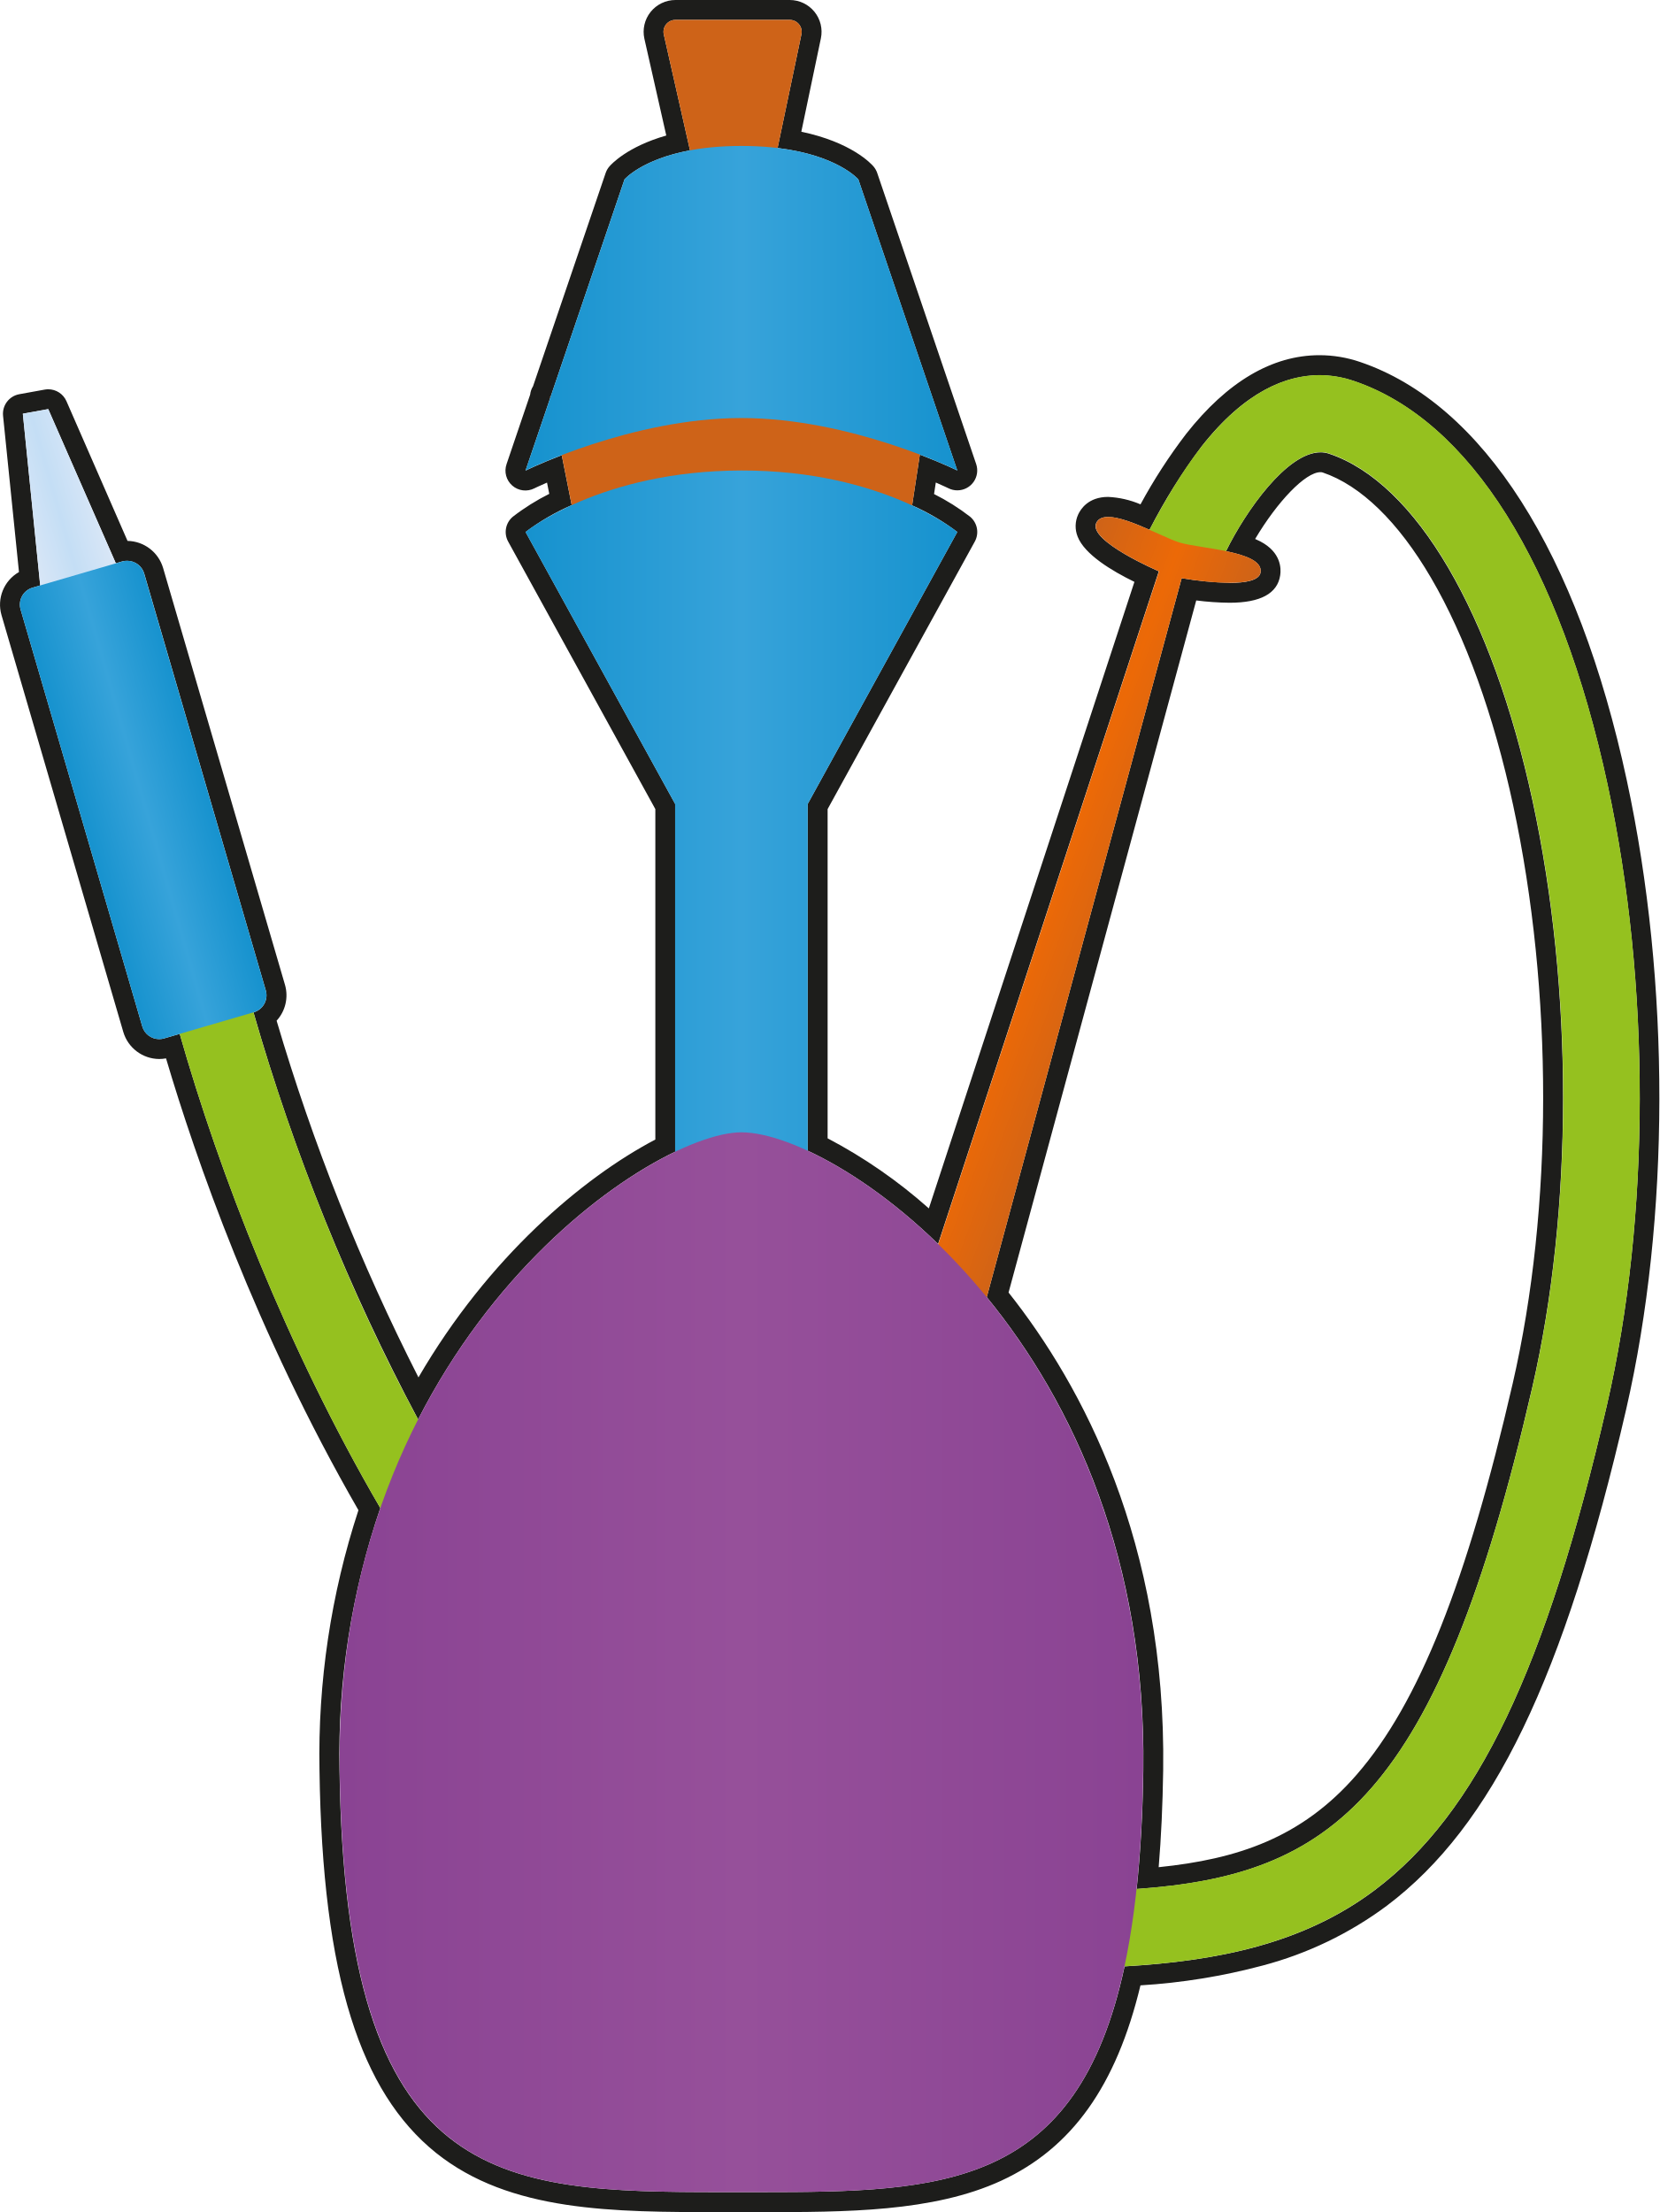
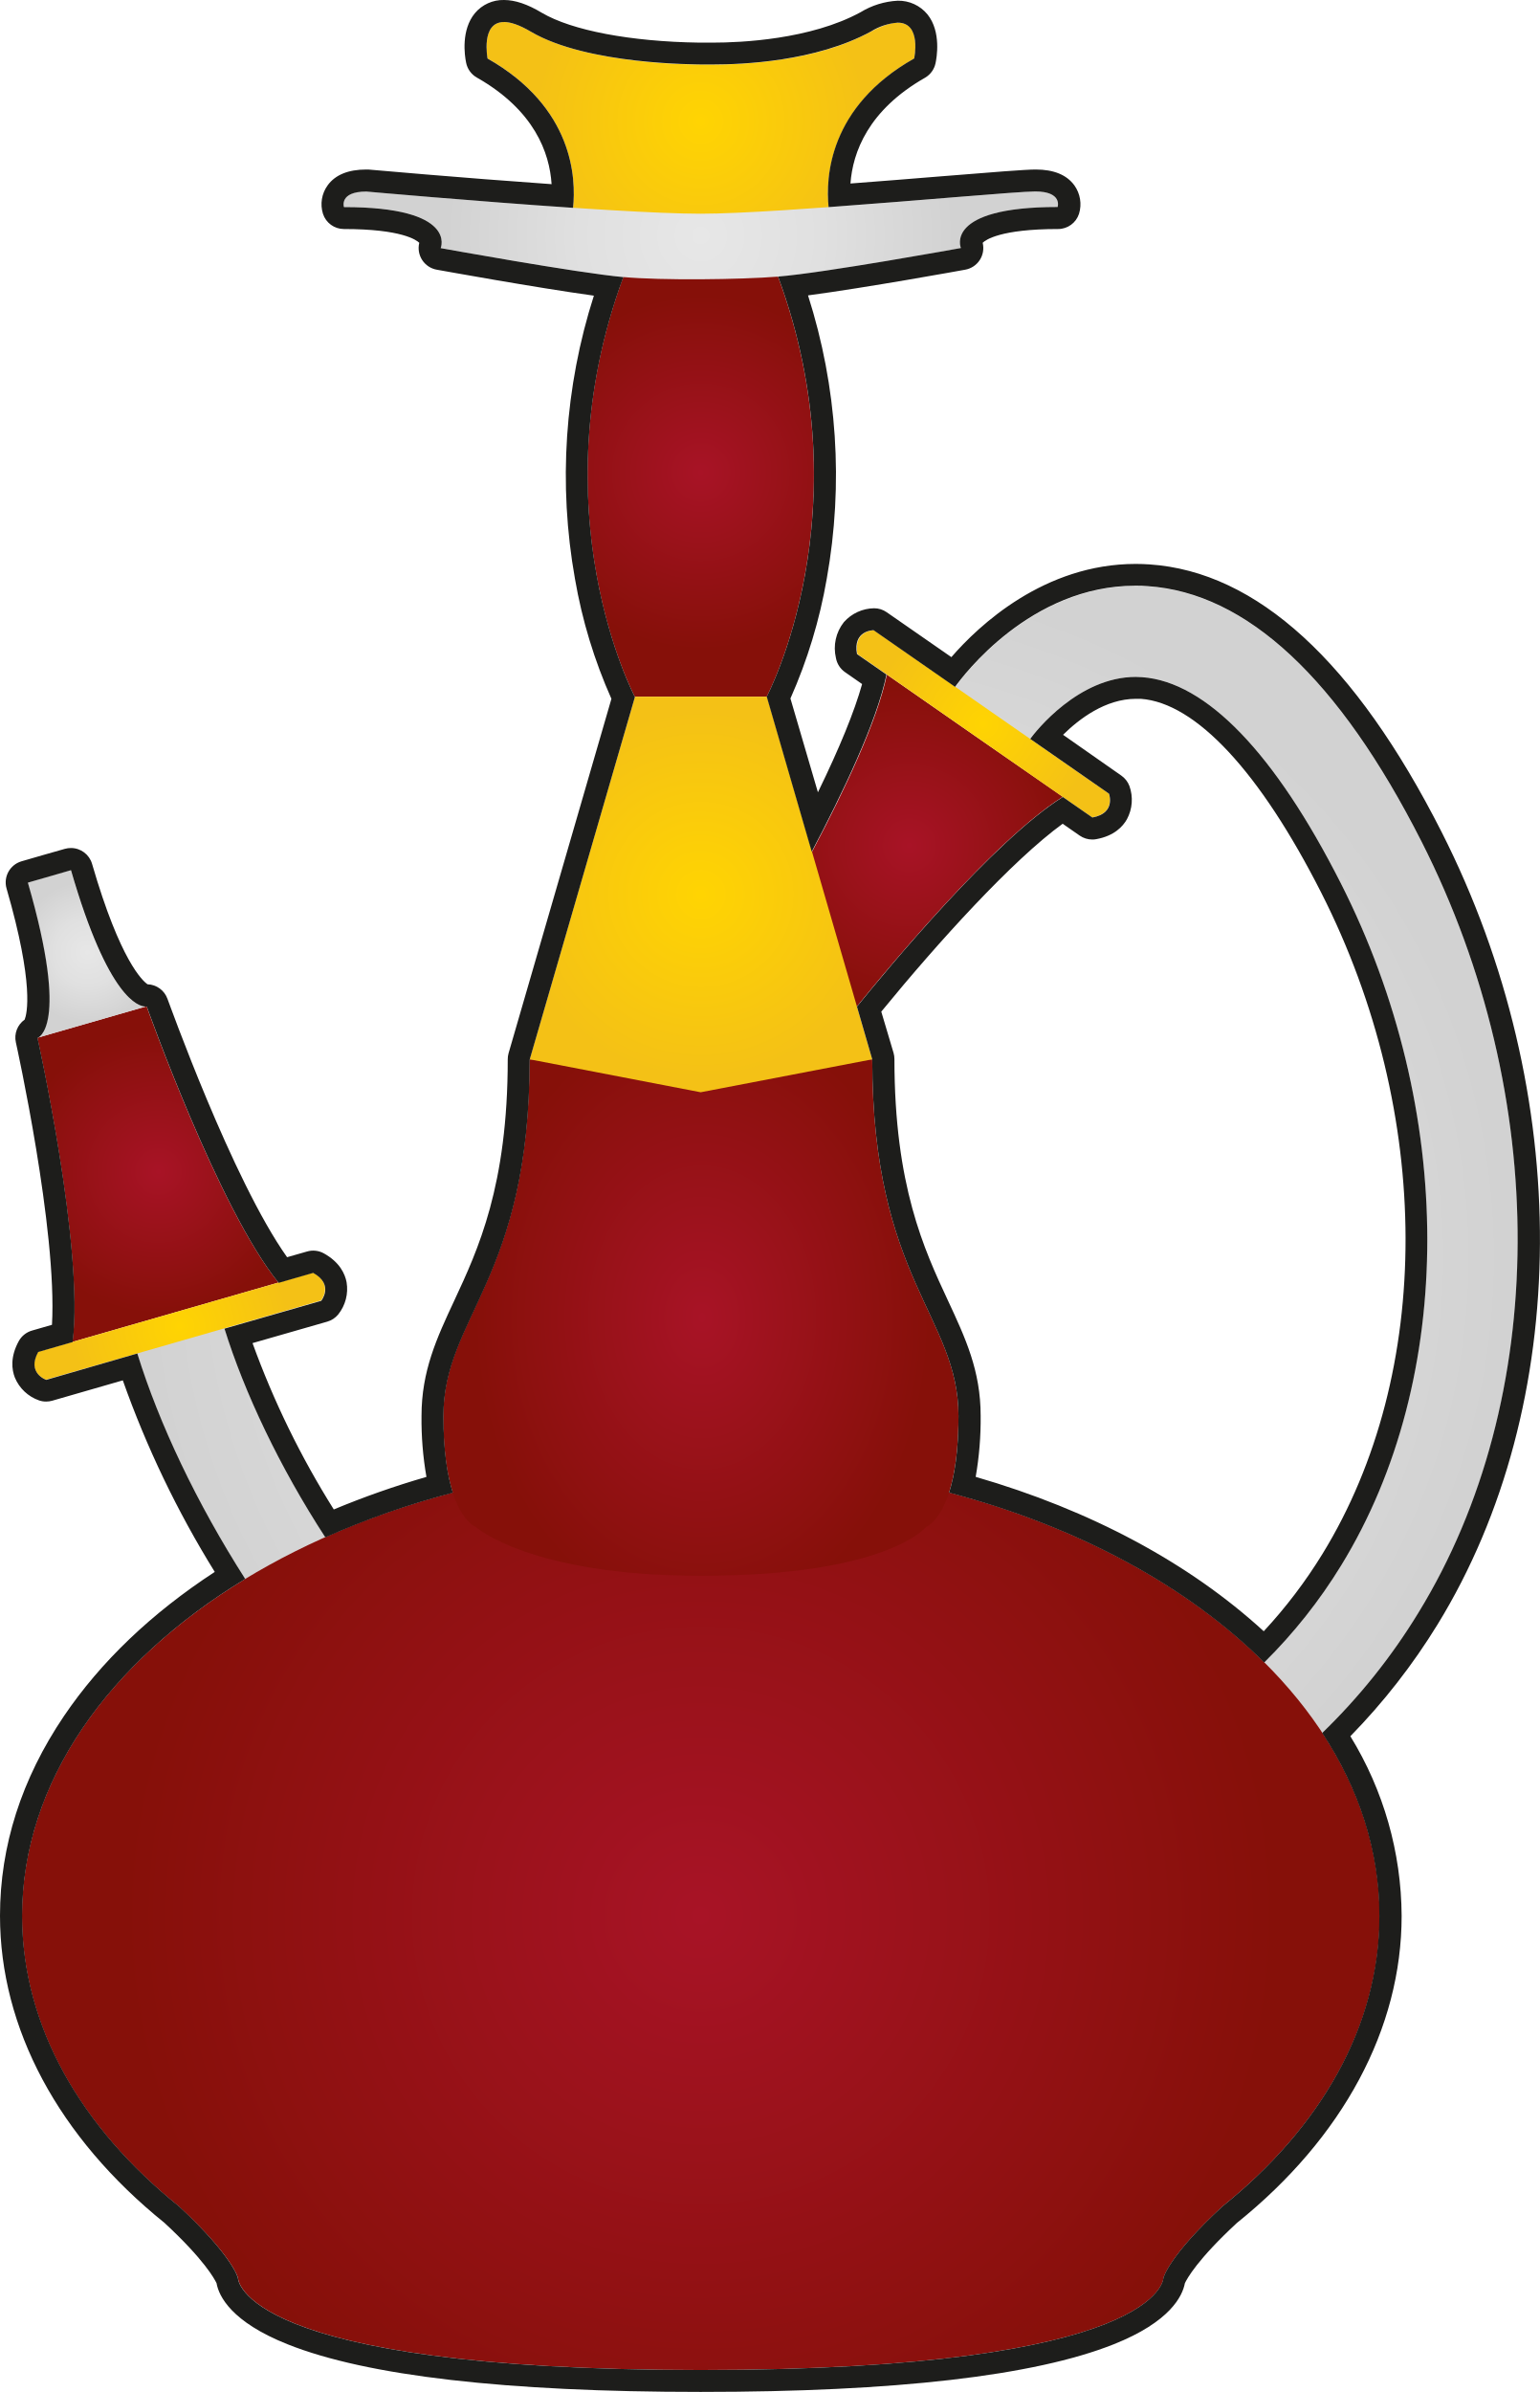
- <svg xmlns="http://www.w3.org/2000/svg" xmlns:xlink="http://www.w3.org/1999/xlink" viewBox="0 0 417.21 556.13">
+ <svg xmlns="http://www.w3.org/2000/svg" xmlns:xlink="http://www.w3.org/1999/xlink" viewBox="0 0 350.16 543.83">
  <defs>
-     <linearGradient id="a" x1="132.11" y1="215.41" x2="240.67" y2="215.41" gradientUnits="userSpaceOnUse">
-       <stop offset="0" stop-color="#1692ce" />
-       <stop offset=".5" stop-color="#37a3da" />
-       <stop offset="1" stop-color="#1692ce" />
-     </linearGradient>
-     <linearGradient id="b" x1="132.11" y1="77.49" x2="240.67" y2="77.49" xlink:href="#a" />
-     <linearGradient id="c" x1="242.11" y1="223.44" x2="282.63" y2="238.18" gradientUnits="userSpaceOnUse">
-       <stop offset="0" stop-color="#ce6318" />
-       <stop offset=".5" stop-color="#ec6907" />
-       <stop offset="1" stop-color="#ce6318" />
-     </linearGradient>
-     <linearGradient id="d" x1="3.92" y1="133.35" x2="26.64" y2="126.83" gradientUnits="userSpaceOnUse">
-       <stop offset="0" stop-color="#dde8f7" />
-       <stop offset=".5" stop-color="#c4def5" />
-       <stop offset="1" stop-color="#dde8f7" />
-     </linearGradient>
-     <linearGradient id="e" x1="20.2" y1="205.65" x2="51.79" y2="196.59" gradientTransform="rotate(16.27 35.996 201.127)" xlink:href="#a" />
-     <linearGradient id="f" x1="85.33" y1="417.91" x2="287.45" y2="417.91" gradientUnits="userSpaceOnUse">
-       <stop offset="0" stop-color="#8a4393" />
-       <stop offset=".5" stop-color="#96509a" />
-       <stop offset="1" stop-color="#8a4393" />
-     </linearGradient>
+     <radialGradient id="c" cx="193.62" cy="285.84" r="155.24" gradientUnits="userSpaceOnUse">
+       <stop offset="0" stop-color="#e7e7e7" />
+       <stop offset=".48" stop-color="#e0e0e0" />
+       <stop offset="1" stop-color="#d2d2d2" />
+     </radialGradient>
+     <radialGradient id="a" cx="165.6" cy="435.51" r="131.34" gradientUnits="userSpaceOnUse">
+       <stop offset="0" stop-color="#a81326" />
+       <stop offset="1" stop-color="#861009" />
+     </radialGradient>
+     <radialGradient id="d" cx="213.04" cy="192.21" r="36.93" xlink:href="#a" />
+     <radialGradient id="b" cx="229.87" cy="164.57" r="25.31" gradientUnits="userSpaceOnUse">
+       <stop offset="0" stop-color="#ffd402" />
+       <stop offset="1" stop-color="#f4c116" />
+     </radialGradient>
+     <radialGradient id="e" cx="165.63" cy="107.39" r="40.4" xlink:href="#a" />
+     <radialGradient id="f" cx="165.65" cy="27.63" r="38.01" xlink:href="#b" />
+     <radialGradient id="g" cx="165.63" cy="53.52" r="57.9" xlink:href="#c" />
+     <radialGradient id="h" cx="162.38" cy="299.55" r="69.17" gradientTransform="matrix(.75 0 0 1 44.13 0)" xlink:href="#a" />
+     <radialGradient id="i" cx="159.42" cy="203.36" r="42.07" xlink:href="#b" />
+     <radialGradient id="j" cx="39.82" cy="263.75" r="32.36" gradientTransform="rotate(-2.91 92.586 216.86)" xlink:href="#a" />
+     <radialGradient id="k" cx="42.85" cy="299.09" r="24.82" gradientTransform="rotate(-2.91 92.586 216.86)" xlink:href="#b" />
+     <radialGradient id="l" cx="26.24" cy="213.11" r="16.11" gradientTransform="rotate(-2.91 92.586 216.86)" xlink:href="#c" />
  </defs>
-   <path d="M198.55 5a3 3 0 0 1 2.93 3.6l-6 28.61c15.16 1.84 20.3 7.89 20.3 7.89l24.88 73.19s-3.56-1.76-9.41-4l-1.95 12.77a56.79 56.79 0 0 1 11.36 6.68l-37.61 68.39v87.17c9.72 4.51 21.33 12.31 32.78 23.45l55.49-169.12s-17.83-7.63-15.74-12.13c.5-1.1 1.58-1.53 3-1.53 2.72 0 6.71 1.59 10.41 3.23a143.47 143.47 0 0 1 13.12-21c10.89-13.84 21.28-17.86 29.62-17.86a26.71 26.71 0 0 1 8.58 1.44c29.19 9.86 51.86 45.93 63.84 101.56 10.82 50.2 10.76 108.48-.17 155.9-15.24 66.17-32.68 102.63-58.32 121.93-18 13.55-39.58 17.84-62.94 19.21-12 55.81-45.71 56.75-91.47 56.75h-9.75c-56.53 0-94.71-1.45-96.15-106.1a191.56 191.56 0 0 1 10.26-65.89c-23.54-40.38-40.49-84.27-50.43-119.21l-3.91 1.14a4.09 4.09 0 0 1-1.24.18 4.42 4.42 0 0 1-4.26-3.19L5.18 153.25a4.43 4.43 0 0 1 3-5.5l1.92-.56L5.74 104l6.39-1.16 17 38.77 1.61-.47A4.55 4.55 0 0 1 32 141a4.45 4.45 0 0 1 4.26 3.2L66.82 249a4.45 4.45 0 0 1-3 5.5h-.1a526.51 526.51 0 0 0 41.39 102.36c18.27-35.73 45.41-58.07 64.63-67.31v-87.41l-37.61-68.39a56.91 56.91 0 0 1 11.59-6.75l-2.5-12.55c-5.67 2.18-9.11 3.88-9.11 3.88l6.23-18.33-.05-.24h.13L157 45.1s4.26-5 16.46-7.3l-6.59-29.15A3 3 0 0 1 169.79 5h28.76m110.57 141.53a80.37 80.37 0 0 1-12.05-1.17l-49 180.75c21.78 26.63 40.09 66.18 39.36 118.92-.15 11.1-.72 21-1.68 29.9 48.9-3.49 75.58-22.48 99.43-126 10.32-44.8 10.36-99.94.11-147.51-10.19-47.31-29.31-80-51.16-87.34a6.5 6.5 0 0 0-2.15-.35c-8.4 0-18.77 14.68-23.76 24.85 4.86 1 9.11 2.49 8.69 5.32-.31 2.05-3.81 2.65-7.79 2.65M198.55 0h-28.76A8 8 0 0 0 162 9.75l5.5 24.32c-9.84 2.82-13.83 7.23-14.31 7.79a4.9 4.9 0 0 0-.93 1.63L134 97.12a4.92 4.92 0 0 0-.72 2.09l-5.93 17.47a5 5 0 0 0 7 6.09s1.15-.57 3.17-1.44l.56 2.83a55.69 55.69 0 0 0-9.14 5.74 5 5 0 0 0-1.19 6.26l37 67.26v83.08c-18.22 9.57-42 29.61-59.55 59.8a525.66 525.66 0 0 1-35.66-89.68 9.46 9.46 0 0 0 2.11-9L41 142.79a9.5 9.5 0 0 0-8.94-6.8l-15.35-35.12a5 5 0 0 0-4.58-3 5.45 5.45 0 0 0-.89.08l-6.39 1.16a5 5 0 0 0-4.08 5.43l4 39.28a9.44 9.44 0 0 0-4.39 10.83L31 259.46a9.48 9.48 0 0 0 9 6.79 9.31 9.31 0 0 0 1.74-.16c7.36 24.88 22.5 68.68 48.37 113.59a197.91 197.91 0 0 0-9.79 65.42c.36 26 2.94 46.35 7.91 62.16 4.76 15.15 11.75 26.26 21.38 34 18.62 14.9 44.48 14.9 71.86 14.9h9.75c21.3 0 43.34 0 60.49-7.9 17.73-8.17 28.92-23.82 35-49.11a155.76 155.76 0 0 0 30.78-5 91.45 91.45 0 0 0 31.13-15c26.66-20.07 44.66-57.4 60.19-124.81 11.07-48.09 11.14-107.19.18-158.08-12.32-57.39-36.16-94.77-67.08-105.26a31.65 31.65 0 0 0-10.18-1.7c-11.91 0-23.19 6.66-33.54 19.79a135 135 0 0 0-11.47 17.71 23.56 23.56 0 0 0-8.14-1.87c-5 0-6.93 3.1-7.54 4.44a7.07 7.07 0 0 0-.13 5.53c1.72 4.46 8.55 8.6 14.28 11.39l-51.68 157.52a127.28 127.28 0 0 0-25.45-17.62v-82.77l37-67.26a5 5 0 0 0-1.19-6.26 55.23 55.23 0 0 0-9.05-5.69l.44-2.9c2 .88 3.19 1.45 3.21 1.46a4.93 4.93 0 0 0 2.21.51 5 5 0 0 0 4.73-6.6l-24.88-73.19a5.05 5.05 0 0 0-.92-1.63c-.58-.68-5.53-6.1-18.16-8.74l4.92-23.49A8 8 0 0 0 198.55 0zm117 135.49c5.58-9.39 12.62-16.78 16.42-16.78a1.59 1.59 0 0 1 .55.08c9.56 3.23 19 12.39 27.24 26.49 8.61 14.7 15.75 34.47 20.64 57.17 10.1 46.89 10.06 101.22-.1 145.33-11.54 50.12-23.64 80.46-39.22 98.38-13.89 16-30.09 21.25-49.79 23.28.63-7.53 1-15.69 1.13-24.34.79-57.36-20.31-96.73-38.87-120.14l47.18-174a70.85 70.85 0 0 0 8.38.58c7.76 0 12.05-2.32 12.73-6.91.25-1.64.26-5.76-5-8.51-.4-.21-.84-.42-1.31-.62z" fill="#1d1d1b" />
-   <path fill="#ce6318" d="M227.75 137.31l-82.07-.53-7.39-37.05 95.12.42-5.66 37.16z" />
-   <path d="M203.06 312.54v-110.4l37.61-68.39s-18.67-15.52-54.28-15.46-54.28 15.46-54.28 15.46l37.61 68.39v110.4z" fill="url(#a)" />
-   <path d="M175.33 46.09l-8.46-37.44A3 3 0 0 1 169.79 5h28.76a3 3 0 0 1 2.93 3.6l-7.84 37.45a3 3 0 0 1-2.93 2.37h-12.46a3 3 0 0 1-2.92-2.33z" fill="#ce6318" />
-   <path d="M215.79 45.1s-7.13-8.41-29.4-8.41S157 45.1 157 45.1l-24.88 73.19s26.65-13.19 54.28-13.19 54.28 13.19 54.28 13.19z" fill="url(#b)" />
-   <path d="M249.21 495c-109.54 0-180.28-149.48-204.8-237.82L63 252c7 25.09 27.48 89.52 67.3 145.68 36.71 51.77 76.72 78 118.92 78 73.31 0 106.76 0 136-126.81 10.32-44.8 10.36-99.94.11-147.51-10.19-47.31-29.31-80-51.16-87.34-9.33-3.16-22.17 15.88-27 26.77l-19.44-5.09c.19-.45 6.71-13.75 14.4-23.52 15.11-19.15 29.11-19.51 38.2-16.44 29.19 9.86 51.86 45.93 63.84 101.56 10.82 50.2 10.76 108.48-.17 155.9-15.24 66.17-32.68 102.63-58.32 121.93C319.3 495 285.26 495 249.21 495z" fill="#95c11f" />
-   <path d="M246.13 333.29l50.94-187.93s19.1 3.44 19.84-1.48c.8-5.34-15.11-5.91-20.29-7.46s-18.78-9.82-21-4.92c-2.09 4.52 15.75 12.14 15.75 12.14l-60.7 185z" fill="url(#c)" />
-   <path fill="url(#d)" d="M11.33 159.18l-5.59-55.15 6.39-1.16 22.14 50.56-22.94 5.75z" />
-   <rect x="19.83" y="142.09" width="32.34" height="118.06" rx="4.44" ry="4.44" transform="rotate(-16.27 35.996 201.138)" fill="url(#e)" />
-   <path d="M186.39 284.68c-23.16 0-102.52 52.72-101 160.35s41.83 106.1 101 106.1 99.56 1.54 101-106.1-76.26-160.35-101-160.35z" fill="url(#f)" />
+   <path d="M178.47 438.47h-.91l-.89-.16c-1.11-.19-27.48-5-57-21.13C80 395.5 46.08 340.93 35.82 302.2l20-5.29c8.82 33.41 38.45 82.69 73.18 101.84a192 192 0 0 0 50.44 19.06c61.49-.23 107-21.63 131.78-61.93 26.15-42.58 26.11-103.47-.1-155.12-15-29.58-30.62-45.77-45.15-46.82s-25.51 14.06-25.62 14.23l-17-11.78c.7-1 17.49-24.86 43.92-23.08 22.54 1.52 43.5 21.07 62.29 58.1 29.38 57.91 29.1 126.72-.71 175.29-20.09 32.74-62.5 71.77-150.38 71.77z" transform="translate(-6.24)" fill="url(#c)" />
+   <path d="M320 435.58c0-57.05-69.14-103.39-154.35-103.39S11.24 378.53 11.24 435.58c0 25.13 13.42 48.17 35.72 66.08 12.25 11.34 13.41 16.25 13.41 16.25s.05 20.93 105.23 20.92 105.23-20.92 105.23-20.92 1.15-4.94 13.4-16.25c22.3-17.91 35.77-40.95 35.77-66.08z" transform="translate(-6.24)" fill="url(#a)" />
+   <path d="M227.93 167.28l-20-13.91c-4.33 21-29.79 62.92-29.79 62.92l10.62 7.37 10.61 7.34s30.36-38.45 48.58-49.85z" transform="translate(-6.24)" fill="url(#d)" />
+   <path d="M258.41 180.42l-26.71-18.56-26.7-18.57s-4.75 0-3.77 5.43l6.7 4.65 20 13.91 20 13.91 6.7 4.65c5.45-.98 3.78-5.42 3.78-5.42z" transform="translate(-6.24)" fill="url(#b)" />
+   <path d="M165.6 56.4h15c24.18 56.52 0 102 0 102h-30s-24.18-45.47 0-102z" transform="translate(-6.24)" fill="url(#e)" />
+   <path d="M204.33 7.18c-15.79 8.62-38 7.43-38.7 7.48s-25.77.15-38.7-7.48c-12.41-7.31-9.81 6.12-9.81 6.12 25.18 14.3 18.93 37 18.93 37h59.16s-6.21-22.7 18.93-37c0 0 2.86-13.02-9.81-6.12z" transform="translate(-6.24)" fill="url(#f)" />
+   <path d="M165.6 48.59c18.28 0 70-5.05 76.12-5.05s5.09 3.53 5.09 3.53c-26 0-22 9.33-22 9.33s-31.09 5.66-41.58 6.49c-8.78.69-26.47.89-35.24.1-10.47-.94-41.54-6.59-41.54-6.59s4-9.33-22-9.33c0 0-1.15-3.53 5.1-3.53-.01 0 56.59 5.05 76.05 5.05z" transform="translate(-6.24)" fill="url(#g)" />
+   <path d="M216.88 347.12s7.34-2.52 7.34-25.21-19.61-31.06-19.61-81.07l-39 .07-38.95-.07c0 50-19.61 58.39-19.61 81.07s7.34 25.21 7.34 25.21 12.29 11.14 51.22 11.14c42.61 0 51.27-11.14 51.27-11.14z" transform="translate(-6.24)" fill="url(#h)" />
+   <path fill="url(#i)" d="M198.37 240.84l-23.94-82.45H144.4l-23.94 82.45 38.89 7.49 39.02-7.49z" />
+   <path d="M39.57 228.77s16.4 46.17 30 62.82l-23.42 6.75-23.42 6.74c2.66-21.33-8-69.15-8-69.15z" transform="translate(-6.24)" fill="url(#j)" />
+   <path d="M16.72 313.68l31.26-9 31.26-9s3-3.68-1.83-6.35l-7.84 2.26-23.42 6.75-23.42 6.74-7.84 2.26c-2.67 4.83 1.83 6.34 1.83 6.34z" transform="translate(-6.24)" fill="url(#k)" />
+   <path d="M17.43 199.22l4.9-1.42c9.6 33.15 17.24 31 17.24 31l-24.85 7.16s7.43-2.11-2.19-35.3z" transform="translate(-6.24)" fill="url(#l)" />
+   <path d="M114.61 5c1.46 0 3.43.62 6.08 2.18 12.93 7.63 38 7.43 38.7 7.48h2.77c6.54 0 23.3-.62 35.93-7.51a13.33 13.33 0 0 1 6.07-2c5.5 0 3.74 8.14 3.74 8.14-19.45 11-20.15 27.07-19.46 33.8 20.54-1.49 43.11-3.56 47-3.56 6.24 0 5.09 3.53 5.09 3.53-26 0-22 9.33-22 9.33s-31.09 5.66-41.58 6.49c19.77 53.47-2.58 95.5-2.58 95.5l10.23 35.26c7-13.28 14.79-29.51 17-40.28l-6.7-4.65c-1-5.41 3.72-5.43 3.77-5.43l18.53 12.88c1.76-2.46 17.12-23 41-23 .92 0 1.86 0 2.81.1 22.54 1.52 43.5 21.07 62.29 58.1 29.38 57.91 29.1 126.72-.72 175.29A138.09 138.09 0 0 1 300.69 394c8.36 12.73 13 26.79 13 41.58 0 25.13-13.42 48.17-35.72 66.08-12.25 11.31-13.4 16.25-13.4 16.25s-.06 20.92-105.23 20.92h-.06c-105.12 0-105.17-20.92-105.17-20.92s-1.14-4.91-13.35-16.25c-22.3-17.91-35.72-41-35.72-66.08 0-30.35 19.58-57.68 50.73-76.6-11-17.19-19.6-35.29-24.54-51.26l-20.71 6s-4.5-1.51-1.83-6.34l7.84-2.26c2.66-21.33-8-69.15-8-69.15s7.43-2.11-2.19-35.3l4.9-1.41 4.9-1.42c8.49 29.31 15.44 31 16.94 31a1.16 1.16 0 0 0 .3 0s16.4 46.17 30 62.82l7.84-2.26c4.83 2.67 1.83 6.35 1.83 6.35l-22 6.32c4.54 14.57 12.56 31.5 22.94 47.46a189.93 189.93 0 0 1 29-10.15c-1.2-3.76-2.14-9.29-2.14-17.39 0-22.69 19.61-31.07 19.61-81.08l23.93-82.45s-22.33-42.05-2.63-95.46c-10.47-.94-41.54-6.59-41.54-6.59s4-9.33-22-9.33c0 0-1.15-3.53 5.1-3.53 0 0 24.66 2.2 47 3.7.71-6.65.14-22.82-19.44-33.94 0 0-1.61-8.3 3.73-8.3m133.8 180.84l-6.7-4.65c-15.61 9.76-40.11 39.37-46.82 47.66l3.48 12c0 50 19.61 58.39 19.61 81.08 0 8.13-.94 13.66-2.15 17.42 29.34 7.74 54.3 21.33 71.67 38.62a117 117 0 0 0 17.51-22.08c26.15-42.58 26.11-103.47-.1-155.12-15-29.58-30.62-45.77-45.15-46.82q-.74-.06-1.47-.06c-13 0-22.72 12.34-24 14.09l17.91 12.45s1.67 4.44-3.76 5.42M114.62 0A8.38 8.38 0 0 0 108 3c-3.16 3.82-2.35 9.56-2 11.23a5 5 0 0 0 2.44 3.4c13.12 7.45 16.55 17.15 17 24.24-20.54-1.44-41.47-3.31-41.7-3.33h-.44c-4.1 0-7.06 1.21-8.79 3.6a7.3 7.3 0 0 0-1.06 6.47 5 5 0 0 0 4.75 3.46c13.16 0 16.52 2.51 17.15 3.13a5 5 0 0 0 4 6.12c1.08.19 22.62 4.1 35.71 5.9a133.92 133.92 0 0 0-4.3 64.39 114.91 114.91 0 0 0 8.29 27.27l-23.39 80.57a5 5 0 0 0-.19 1.39c0 28.78-6.75 43.25-12.17 54.88-4 8.56-7.44 16-7.44 26.2a75.91 75.91 0 0 0 1.12 13.86 196.1 196.1 0 0 0-21.07 7.4 197.31 197.31 0 0 1-18.48-37.82l17-4.88a5 5 0 0 0 2.49-1.64 9.26 9.26 0 0 0 1.9-7.33c-.36-1.88-1.55-4.55-5.18-6.56a5 5 0 0 0-3.8-.42l-4.55 1.3c-12.51-17.61-27-58.3-27.2-58.73a5 5 0 0 0-4.54-3.32c-1.08-.74-6.2-5.26-12.61-27.37a5 5 0 0 0-4.8-3.61 5.06 5.06 0 0 0-1.39.19l-4.99 1.42-4.9 1.42A5 5 0 0 0 1.49 202c6.36 21.94 4.62 28.55 4.12 29.81a5 5 0 0 0-2 5.18c.1.45 9.44 42.64 8.21 64.21l-4.54 1.31a5 5 0 0 0-3 2.38c-2 3.63-1.6 6.52-.9 8.31a9.24 9.24 0 0 0 5.51 5.19 4.82 4.82 0 0 0 1.59.26 5.06 5.06 0 0 0 1.39-.19l16.06-4.63a225.68 225.68 0 0 0 20.91 43.55c-14.41 9.41-25.93 20.42-34.3 32.78C4.9 404.42 0 419.69 0 435.55c0 25.59 13.29 50.38 37.41 69.83 9 8.33 11.38 12.74 11.84 13.72.51 2.9 3.31 8.79 16.2 13.9 18 7.17 49.62 10.81 93.85 10.81h.06c44.25 0 75.84-3.64 93.9-10.82 12.89-5.12 15.66-11 16.2-13.88.46-1 2.83-5.39 11.84-13.72 24.13-19.39 37.46-44.22 37.46-69.81a78.75 78.75 0 0 0-11.66-40.84 144.48 144.48 0 0 0 19.84-25.43c30.7-50 31.06-120.73.9-180.17-19.64-38.71-42-59.17-66.41-60.82-1-.07-2.1-.11-3.14-.11-20.83 0-35.7 14-41.93 21.19l-14.71-10.21a4.94 4.94 0 0 0-2.85-.9 9.35 9.35 0 0 0-6.89 3.16 9.57 9.57 0 0 0-1.8 8.15 5 5 0 0 0 2.07 3.22l3.88 2.7c-1.73 6.21-5.14 14.55-10.05 24.61l-6.25-21.33a115.36 115.36 0 0 0 8.26-27.22 134 134 0 0 0-4.26-64.42c13.13-1.74 34.65-5.64 35.72-5.84a5 5 0 0 0 4-6.12c.64-.64 4-3.13 17.15-3.13a5 5 0 0 0 4.76-3.46 7.36 7.36 0 0 0-1.06-6.47c-1.74-2.39-4.69-3.6-8.79-3.6-2.34 0-9.4.57-21.66 1.56-6.38.52-13.43 1.09-20.47 1.62.52-7.06 4-16.68 17-24.07a5 5 0 0 0 2.35-3.28c.25-1.16 1.35-7.14-1.83-11.09a8.51 8.51 0 0 0-6.77-3.12 18 18 0 0 0-8.47 2.63c-11.41 6.21-27.25 6.9-33.53 6.9h-3.21c-15.57-.23-28.92-2.77-35.72-6.78C119.95.94 117.13 0 114.62 0zm127.14 167.06c3.59-3.55 9.61-8.18 16.57-8.18h1.11c12.5.91 27.08 16.57 41.05 44.1 25.44 50.14 25.56 109.11.3 150.25a111.63 111.63 0 0 1-13.39 17.64c-16.93-15.51-39.4-27.55-65.51-35.1a76.19 76.19 0 0 0 1.13-13.89c0-10.24-3.45-17.64-7.44-26.2-5.42-11.63-12.17-26.1-12.17-54.88a5 5 0 0 0-.19-1.39l-2.8-9.41c13.05-15.95 29.82-34.41 41.25-42.72l3.88 2.7a5.06 5.06 0 0 0 2.86.89 4.37 4.37 0 0 0 .88-.08c4.08-.73 6.07-2.87 7-4.54a9.31 9.31 0 0 0 .56-7.56 5.06 5.06 0 0 0-1.83-2.35l-13.26-9.28z" fill="#1d1d1b" />
</svg>
